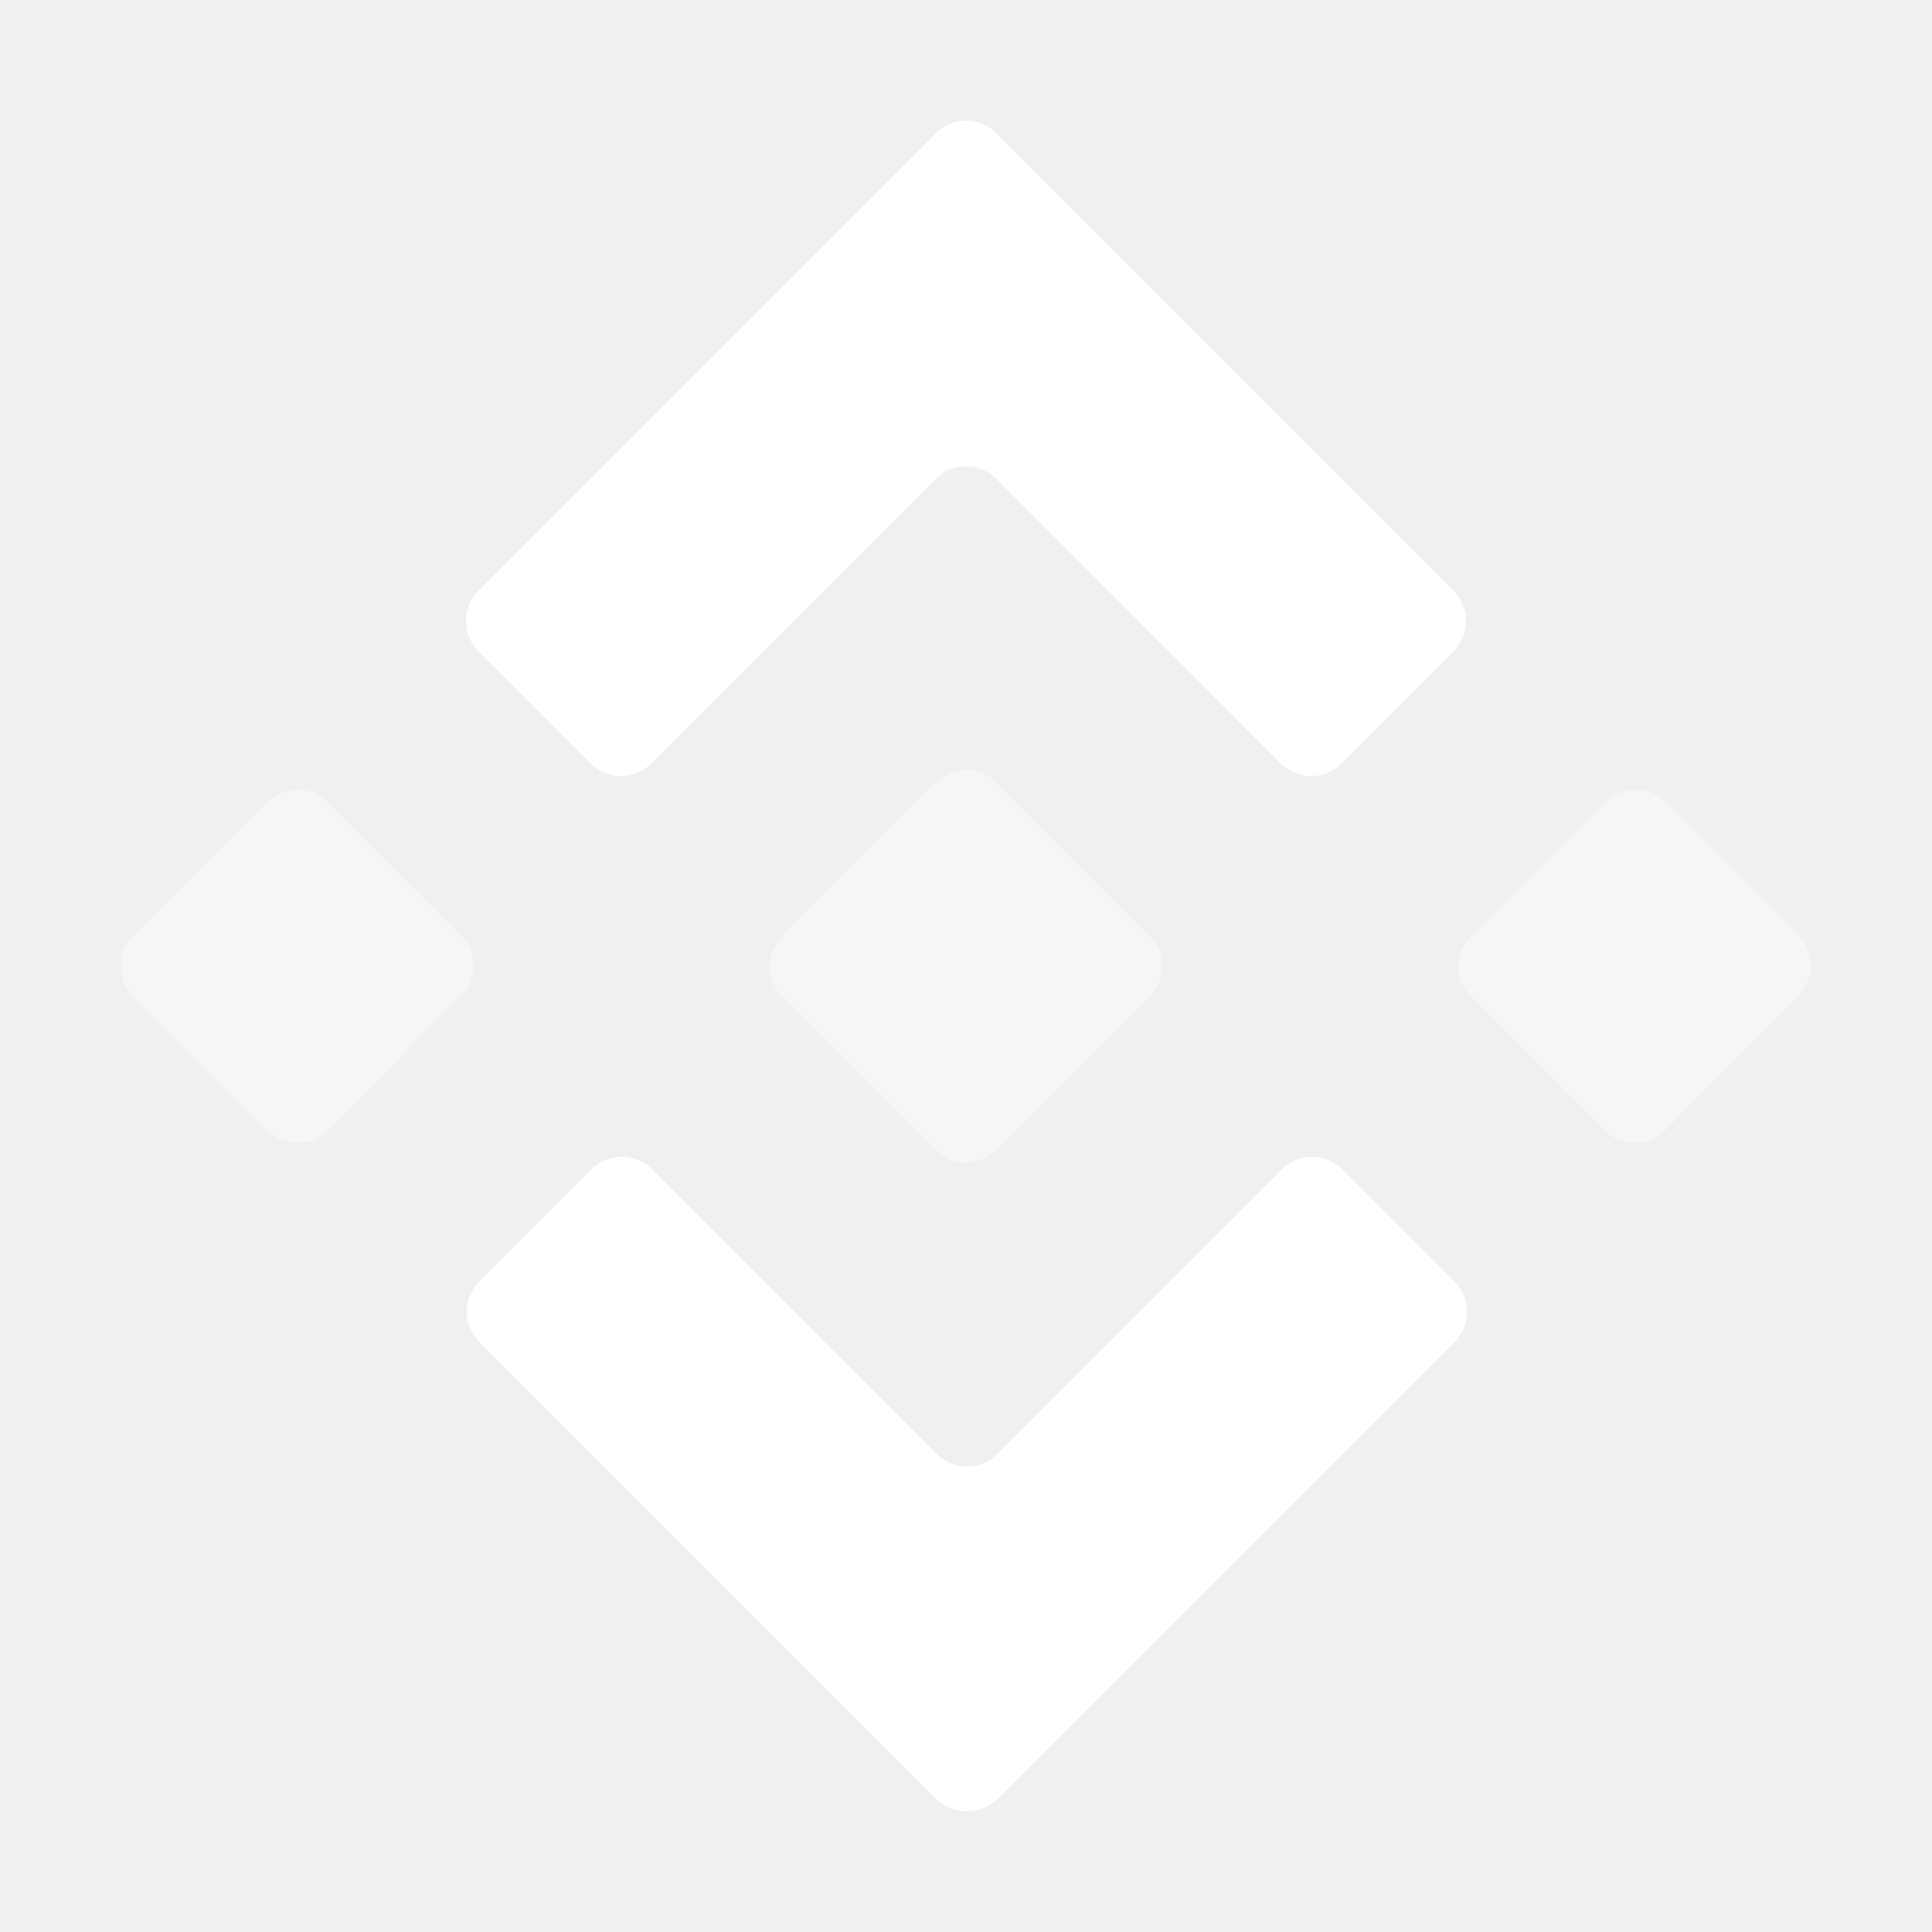
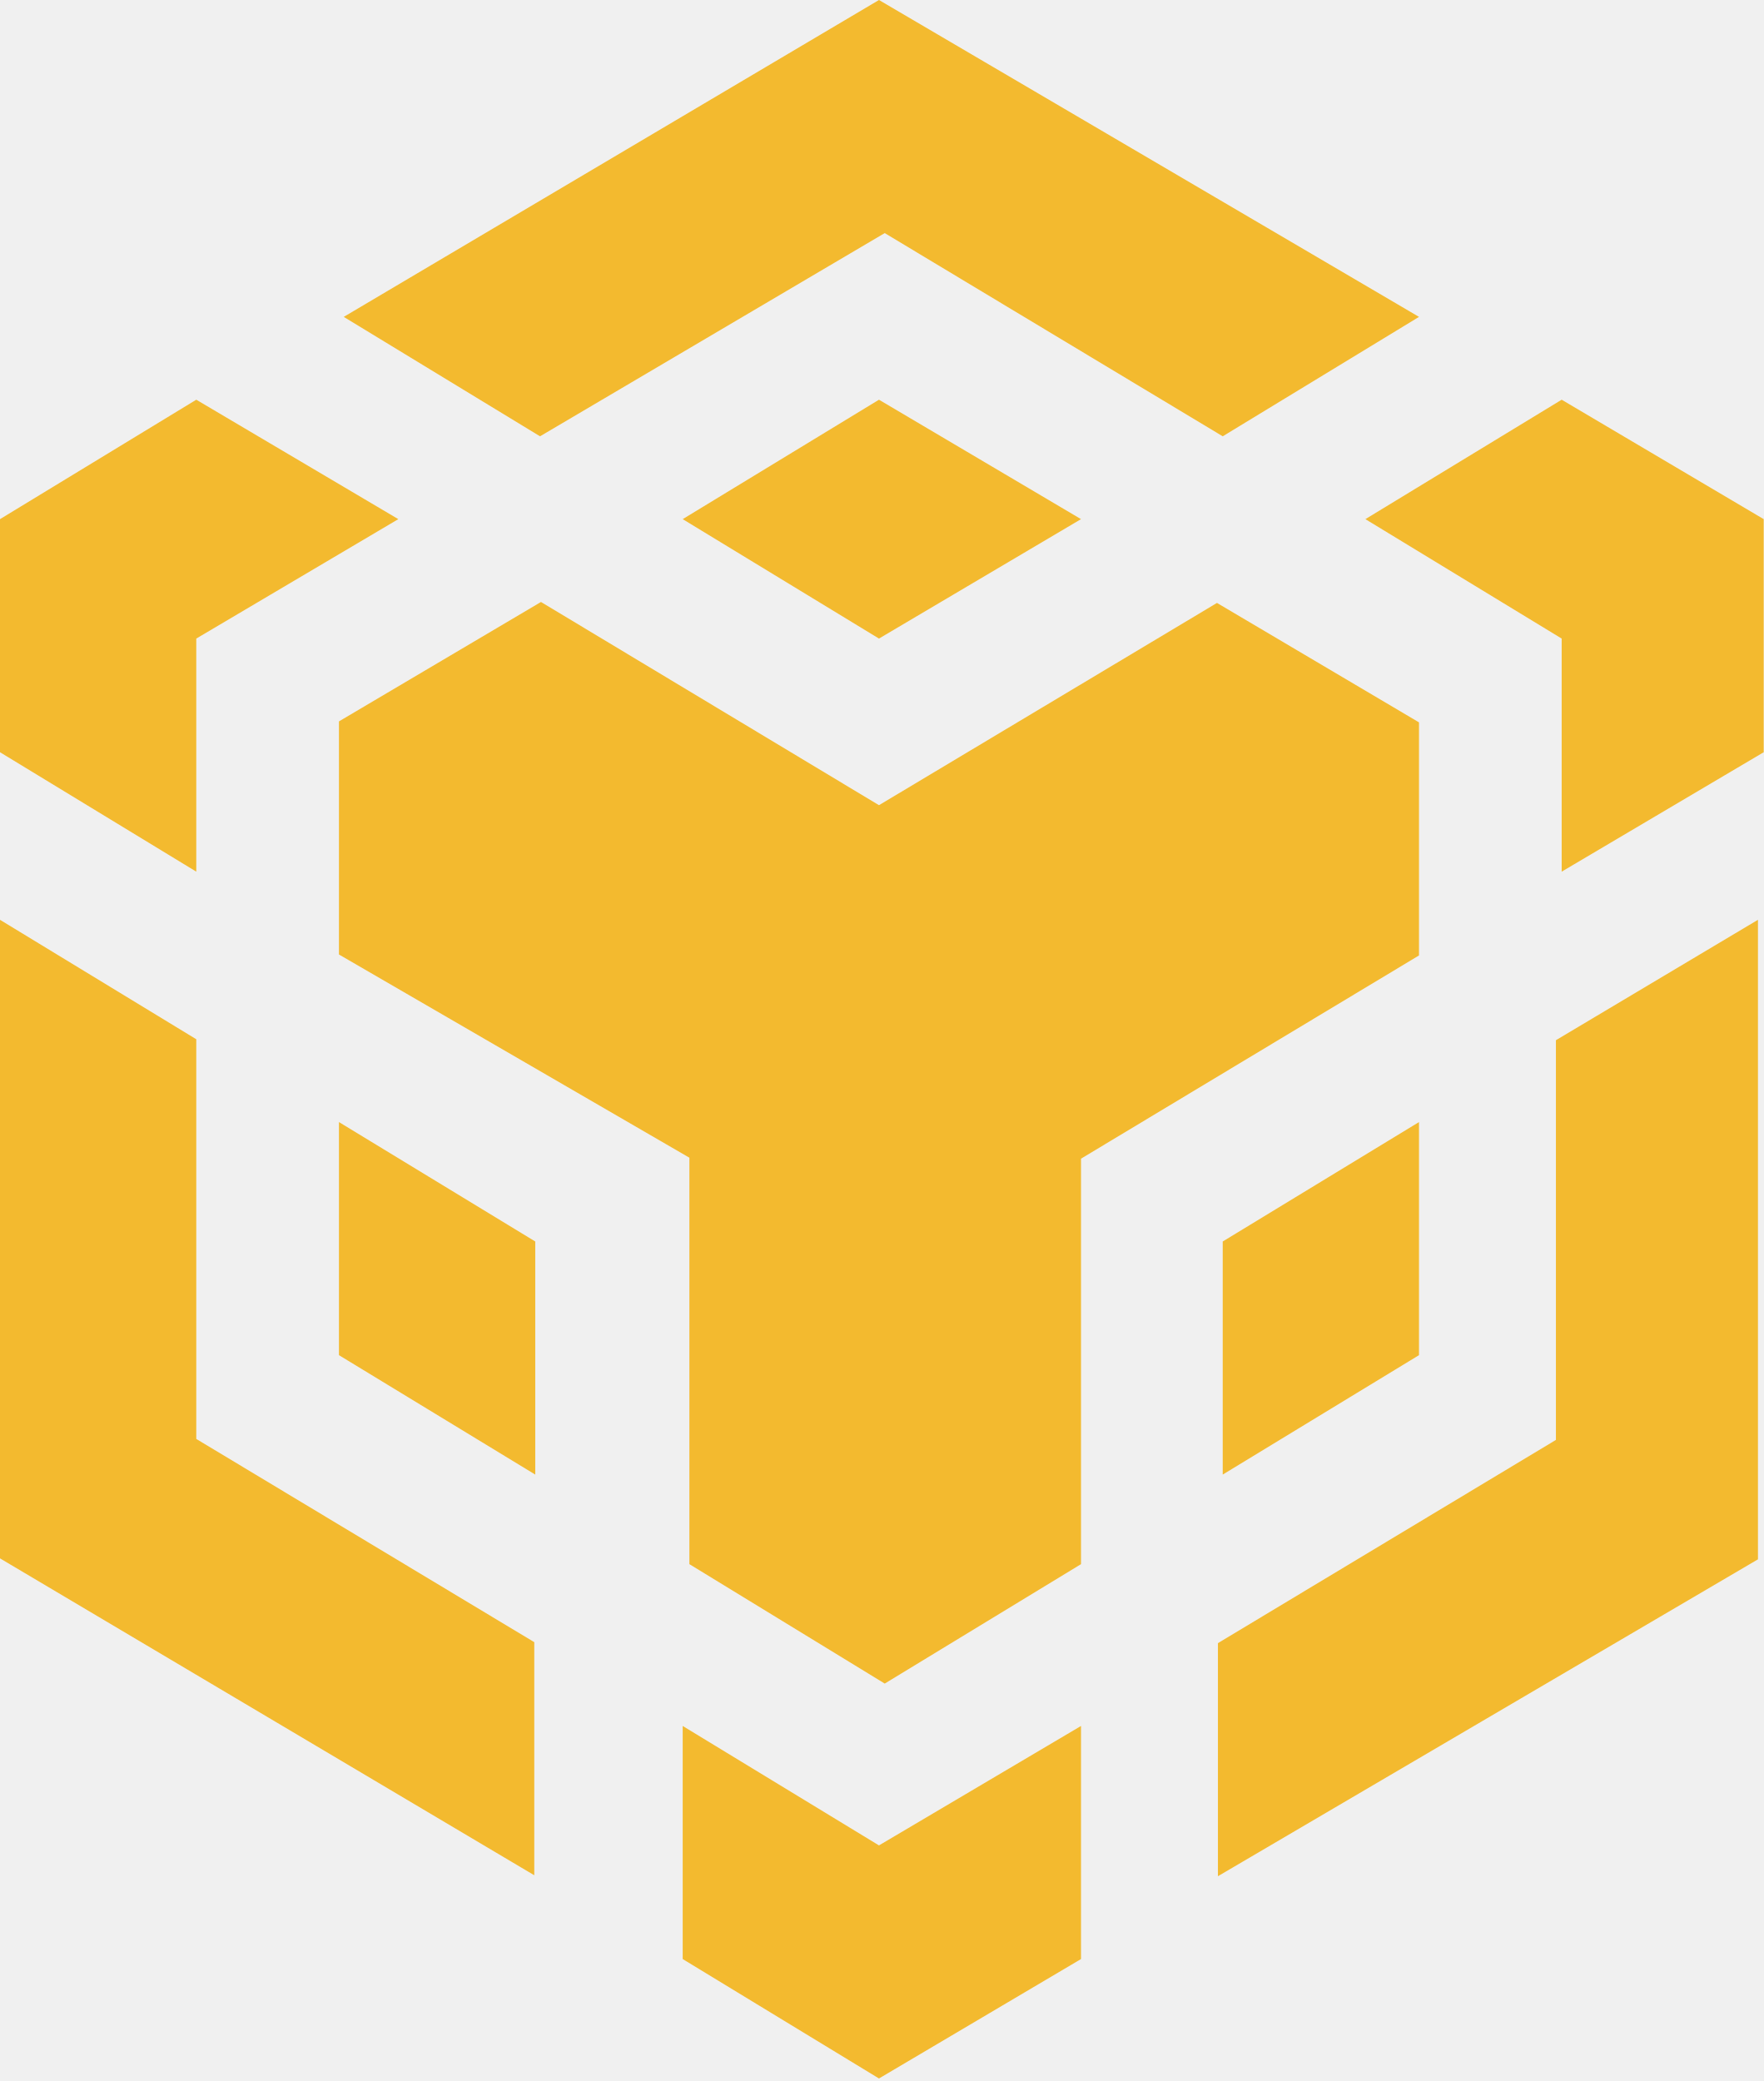
- <svg xmlns="http://www.w3.org/2000/svg" width="16" height="16" viewBox="0 0 16 16" fill="none">
-   <path d="M7.753 1.101L3.966 4.89C3.823 5.033 3.823 5.254 3.966 5.397L4.888 6.32C5.031 6.463 5.252 6.463 5.395 6.32L7.746 3.968C7.889 3.825 8.111 3.825 8.254 3.968L10.605 6.32C10.748 6.463 10.969 6.463 11.112 6.32L12.034 5.397C12.177 5.254 12.177 5.033 12.034 4.89L8.254 1.108C8.118 0.965 7.889 0.965 7.753 1.101Z" fill="white" />
-   <path d="M7.754 14.898L3.973 11.117C3.83 10.974 3.83 10.752 3.973 10.609L4.895 9.687C5.038 9.544 5.26 9.544 5.403 9.687L7.754 12.039C7.897 12.182 8.118 12.182 8.261 12.039L10.613 9.687C10.755 9.544 10.977 9.544 11.12 9.687L12.042 10.609C12.185 10.752 12.185 10.974 12.042 11.117L8.261 14.898C8.118 15.034 7.89 15.034 7.754 14.898Z" fill="white" />
-   <path opacity="0.4" d="M13.792 6.642L14.892 7.743C15.035 7.886 15.035 8.107 14.892 8.25L13.792 9.358C13.649 9.501 13.427 9.501 13.284 9.358L12.184 8.257C12.041 8.114 12.041 7.893 12.184 7.75L13.284 6.649C13.427 6.506 13.656 6.506 13.792 6.642Z" fill="white" />
-   <path opacity="0.4" d="M2.715 6.641L3.816 7.742C3.959 7.885 3.959 8.106 3.816 8.249L2.715 9.357C2.572 9.5 2.351 9.5 2.208 9.357L1.107 8.256C0.964 8.113 0.964 7.892 1.107 7.749L2.215 6.641C2.351 6.505 2.579 6.505 2.715 6.641Z" fill="white" />
-   <path opacity="0.4" d="M8.254 6.484L9.519 7.749C9.662 7.892 9.662 8.114 9.519 8.257L8.254 9.522C8.111 9.665 7.889 9.665 7.746 9.522L6.481 8.257C6.339 8.114 6.339 7.892 6.481 7.749L7.746 6.484C7.889 6.341 8.118 6.341 8.254 6.484Z" fill="white" />
+ <svg xmlns="http://www.w3.org/2000/svg" width="100" height="118" viewBox="0 0 100 118" fill="none">
+   <g clip-path="url(#clip0_21_1487)">
+     <path d="M61.292 97.868V111.085L49.837 117.857L38.708 111.085V97.868L49.837 104.641L61.292 97.868ZM0 52.156L11.129 58.929V81.593L30.293 93.117V106.334L0 88.365V52.156ZM99.674 52.156V88.42L69.055 106.388V93.172L88.219 81.648V58.983L99.674 52.156ZM69.001 34.188L80.456 40.961V54.177L61.292 65.701V88.693L50.163 95.465L39.088 88.693V65.646L19.218 54.123V40.906L30.673 34.134L49.837 45.657L69.001 34.188ZM19.218 63.625L30.348 70.397V83.614L19.218 76.842V63.625ZM80.456 63.625V76.842L69.327 83.614V70.397L80.456 63.625ZM11.129 22.665L22.584 29.437L11.129 36.209V49.426L0 42.654V29.437L11.129 22.665ZM88.545 22.665L100 29.437V42.654L88.545 49.426V36.209L77.416 29.437L88.545 22.665ZM49.837 22.665L61.292 29.437L49.837 36.209L38.708 29.437L49.837 22.665ZM49.837 0L80.456 17.968L69.327 24.74L50.163 13.217L30.619 24.74L19.49 17.968L49.837 0Z" fill="#F3BA2F" />
+   </g>
+   <defs>
+     <clipPath id="clip0_21_1487">
+       <rect width="100" height="117.857" fill="white" />
+     </clipPath>
+   </defs>
</svg>
